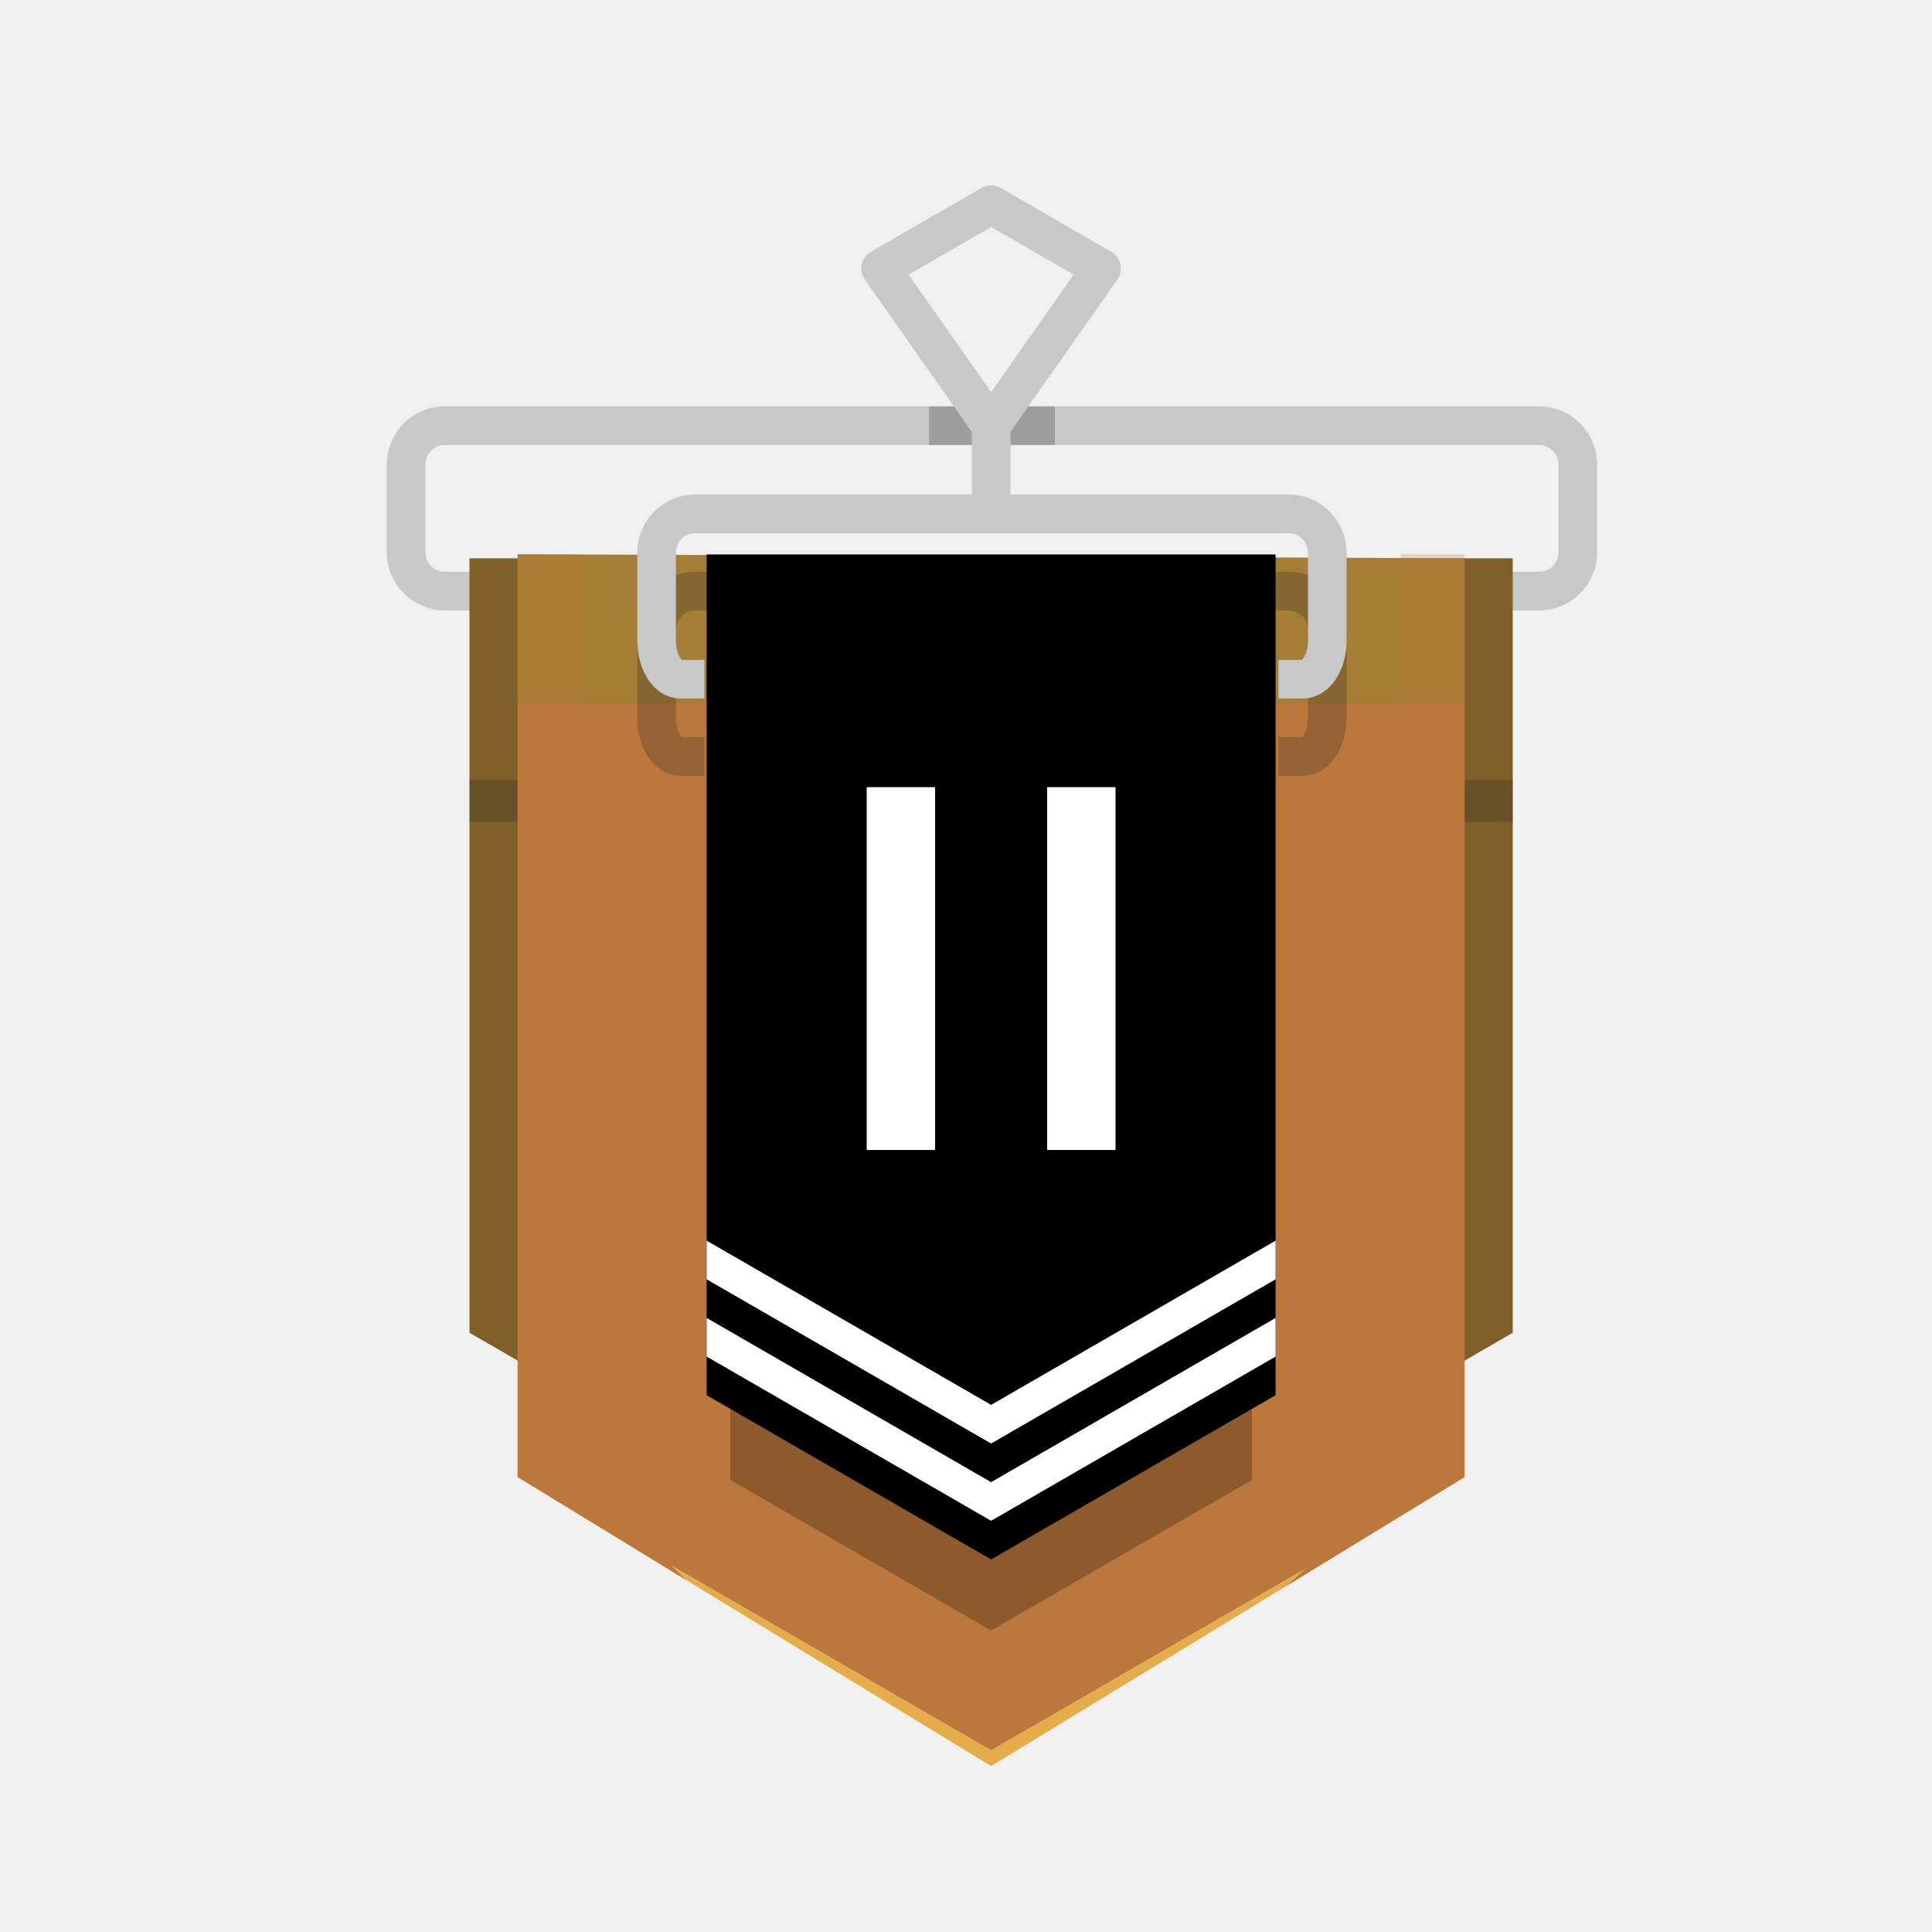
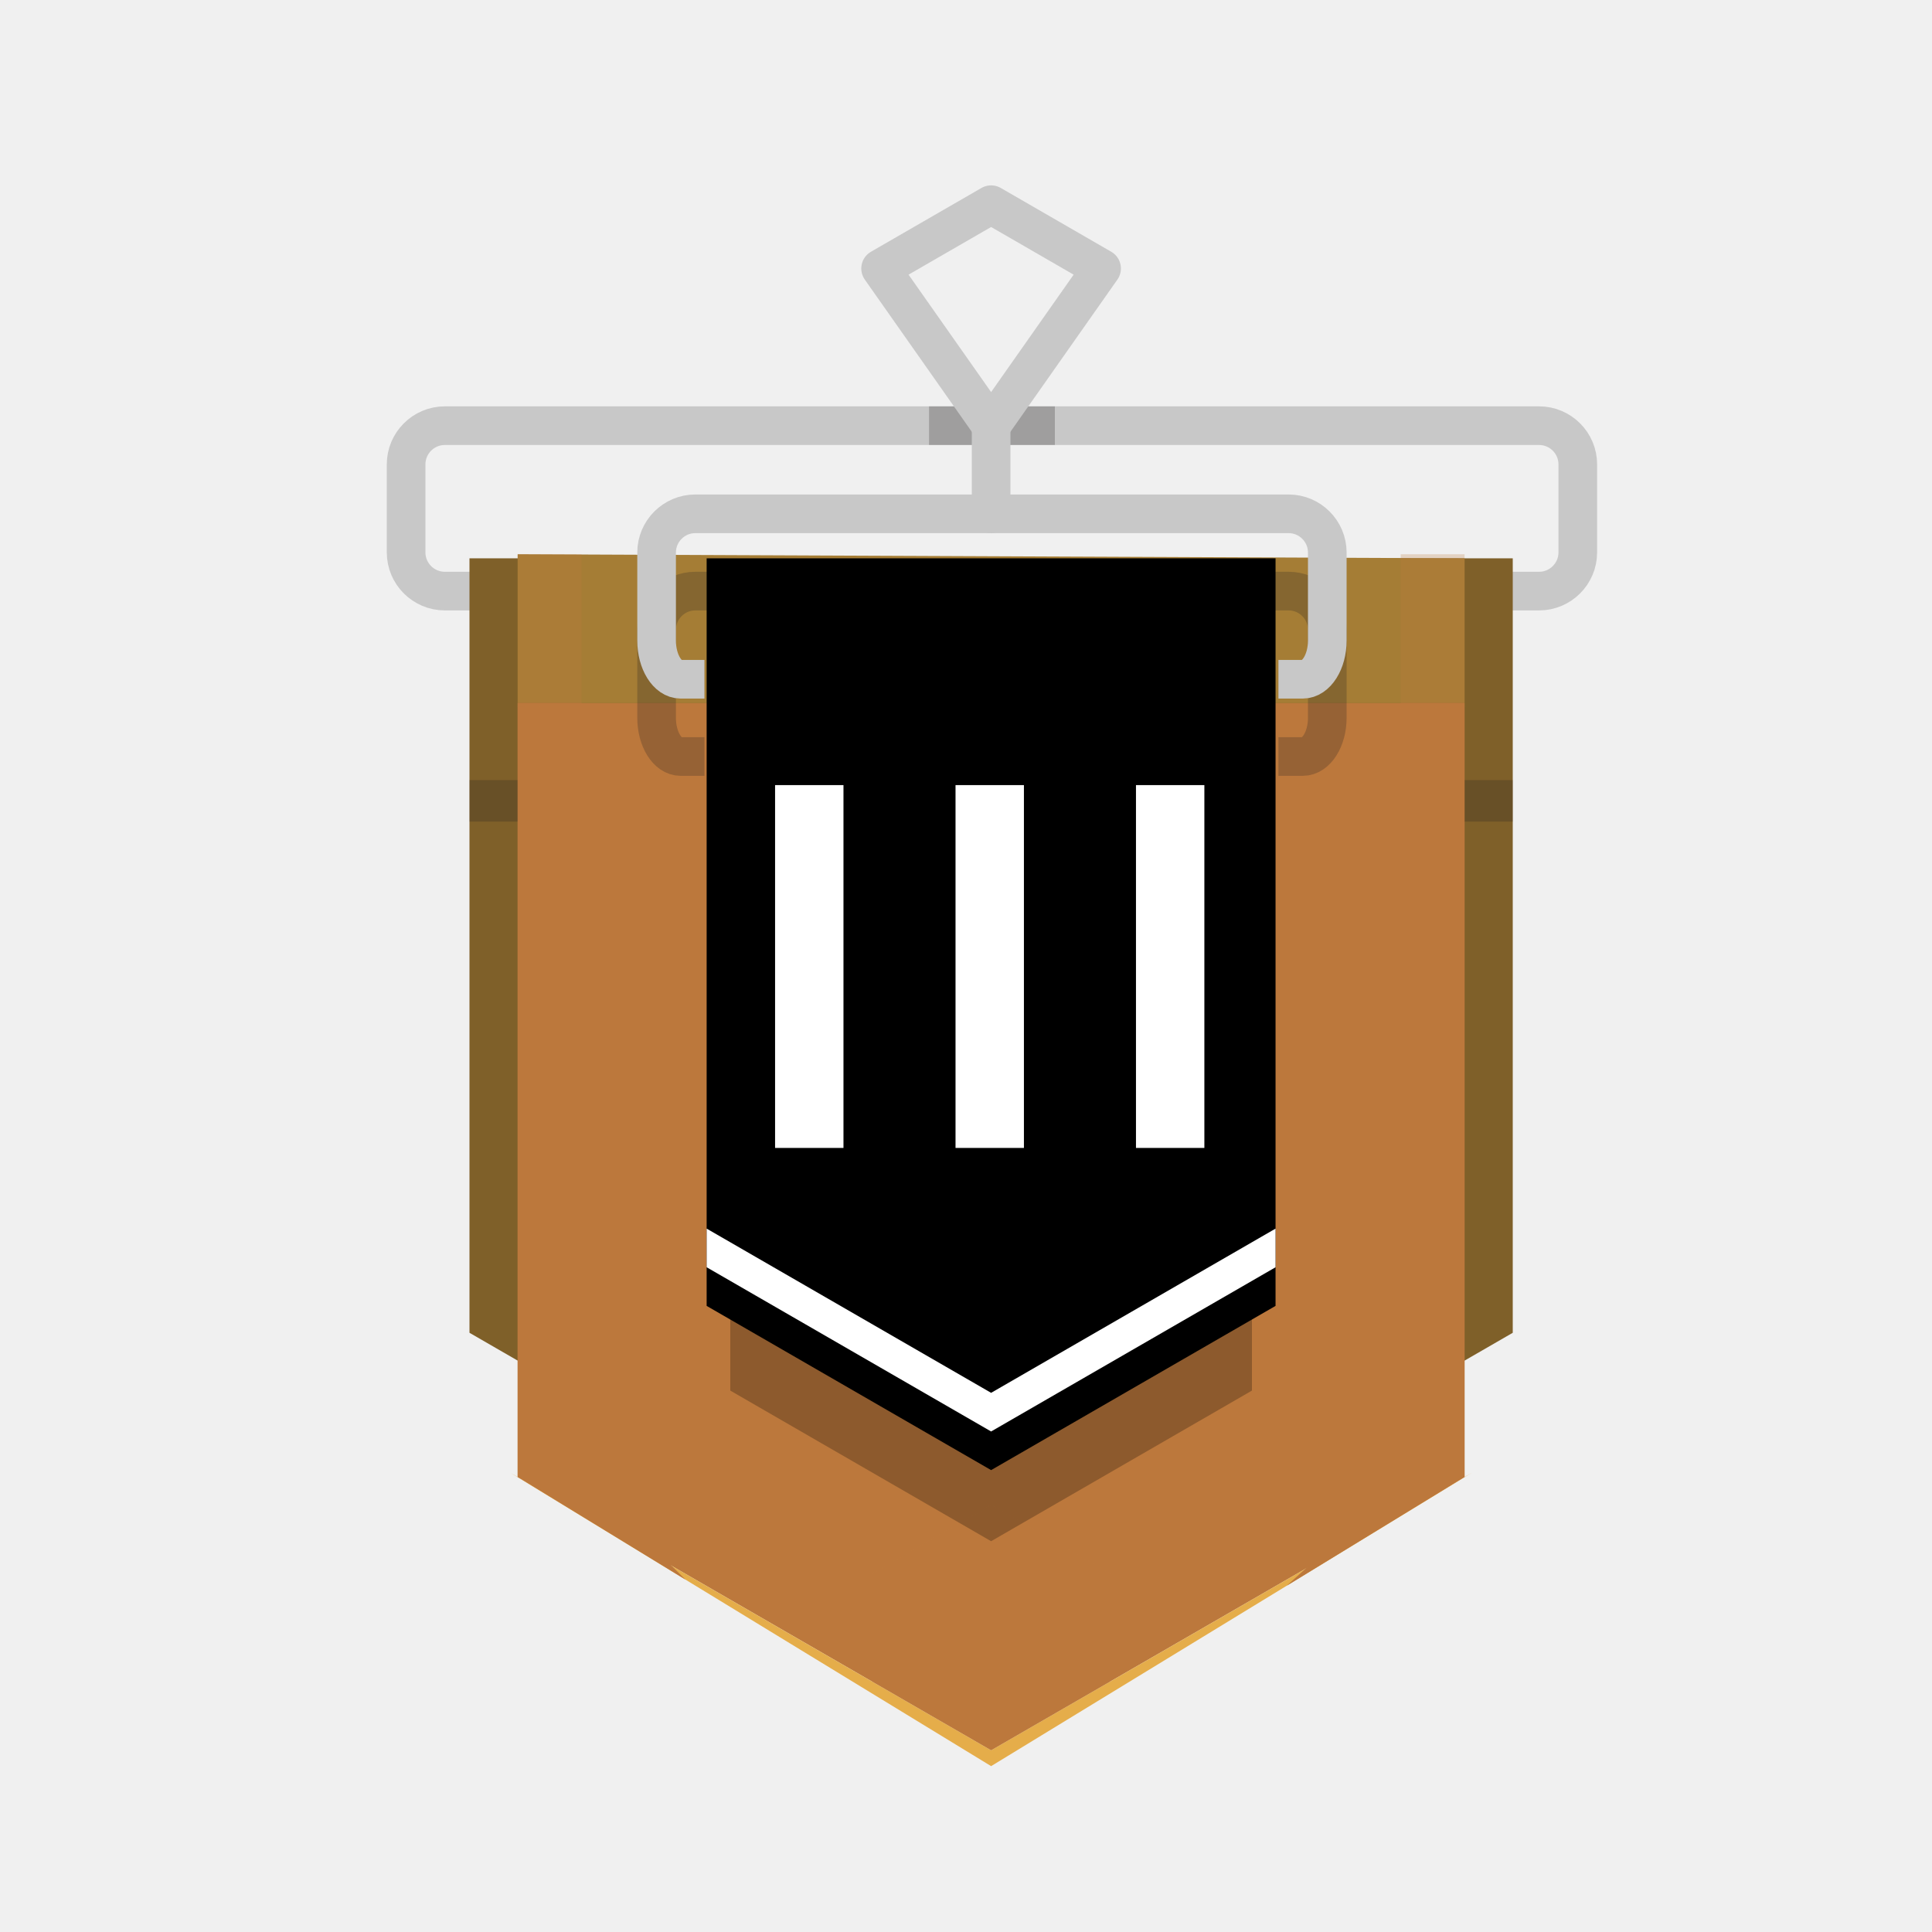
<svg xmlns="http://www.w3.org/2000/svg" xmlns:xlink="http://www.w3.org/1999/xlink" version="1.1" x="0px" y="0px" width="500px" height="500px" viewBox="0 0 500 500" enable-background="new 0 0 500 500" xml:space="preserve">
  <symbol id="League_x5F_Bronze_1_" viewBox="-250.5 -250.36 501 501">
    <polygon opacity="0" fill="#BC783C" points="173.2,-100.64 0,-200.64 -173.21,-100.64 -173.21,99.36 0,199.36 173.2,99.36  " />
    <g>
      <path fill="none" stroke="#C8C8C8" stroke-width="10" stroke-linecap="round" stroke-linejoin="round" stroke-miterlimit="10" d="    M141.83,99.36c5.5,0,10,4.5,10,10l0,22.81c0,5.5-4.5,10-10,10H-141.4c-5.5,0-10-4.5-10-10l0-22.81c0-5.5,4.5-10,10-10H141.83z" />
    </g>
    <polygon opacity="0" fill="none" stroke="#231F20" stroke-miterlimit="10" points="250,-249.86 -250,-249.86 -250,250.14    250,250.14  " />
    <polygon fill="#7F6029" points="-135,-92.59 0,-170.53 135,-92.59 135,107.84 -135,107.84  " />
    <polyline fill="#A57D35" points="122.53,107.84 122.53,70.38 -122.53,70.38 -122.53,108.9  " />
    <polygon fill="#BC783C" points="-122.53,-129.9 0,-200.64 122.53,-129.9 122.53,70.38 -122.53,70.38  " />
    <polygon opacity="0.25" fill="#231F20" points="-122.53,39.7 -135,39.7 -135,50.45 -122.53,50.45  " />
    <polygon opacity="0.25" fill="#231F20" points="135,39.7 122.53,39.7 122.53,50.45 135,50.45  " />
    <polygon fill="#E5AD4A" points="124.4,-128.82 0,-200.64 -124.41,-128.82 0,-204.74  " />
    <path fill="#BC783C" d="M-122.53-129.9l43.44-26.58L-106-129.59V70.38h-16.53V-129.9z M106,70.38v-201.72l-29.52-26.73l46.04,28.16   V70.38H106z" />
    <g>
      <g opacity="0.25">
        <path fill="none" stroke="#231F20" stroke-width="10" stroke-linejoin="round" stroke-miterlimit="10" d="M74.36,56.55     c0,0,2.84,0,6.32,0s6.32,4.5,6.32,10l0,22.81c0,5.5-4.5,10-10,10H-76.57c-5.5,0-10-4.5-10-10l0-22.81c0-5.5,2.79-10,6.19-10     s6.19,0,6.19,0" />
      </g>
      <g opacity="0.25">
        <line fill="none" stroke="#231F20" stroke-width="10" stroke-linejoin="round" stroke-miterlimit="10" x1="16.5" y1="142.17" x2="-16.07" y2="142.17" />
      </g>
      <line fill="none" stroke="#C8C8C8" stroke-width="10" stroke-linecap="round" stroke-linejoin="round" stroke-miterlimit="10" x1="0" y1="142.17" x2="0" y2="119.36" />
      <polygon fill="none" stroke="#C8C8C8" stroke-width="10" stroke-linecap="round" stroke-linejoin="round" stroke-miterlimit="10" points="    0,142.17 -28.6,182.85 0,199.36 28.59,182.85   " />
      <g>
        <path fill="none" stroke="#C8C8C8" stroke-width="10" stroke-linejoin="round" stroke-miterlimit="10" d="M74.36,76.55     c0,0,2.84,0,6.32,0s6.32,4.5,6.32,10l0,22.81c0,5.5-4.5,10-10,10H-76.57c-5.5,0-10-4.5-10-10l0-22.81c0-5.5,2.79-10,6.19-10     s6.19,0,6.19,0" />
      </g>
    </g>
    <path opacity="0.25" fill="#BC783C" d="M-106,69.46v39.44h-16.53V69.4 M122.53,69.4v39.5H106V69.12" />
    <polygon opacity="0.5" fill="#BC783C" points="-30.71,-154.88 0,-137.15 30.71,-154.88 30.71,-182.91 0,-200.64 -30.71,-182.91     " />
  </symbol>
-   <symbol id="Position_x5F_2" viewBox="-250.5 -250.5 501 501">
+   <symbol id="Position_x5F_3" viewBox="-250.5 -250.5 501 501">
    <polygon opacity="0" fill="none" stroke="#231F20" stroke-miterlimit="10" points="250,-250 -250,-250 -250,250 250,250  " />
+     <polygon opacity="0.25" points="67.5,-107.55 67.5,37.03 0,37.03 -67.5,37.03 -67.5,-107.55 0,-146.53  " />
    <polygon opacity="0" fill="none" stroke="#FF0000" stroke-width="10" stroke-miterlimit="10" points="-173.21,99.22 0,199.22    173.21,99.22 173.21,-100.78 0,-200.78 -173.21,-100.78  " />
-     <polygon opacity="0.25" points="67.5,-131.67 67.5,36.36 0,36.36 -67.5,36.36 -67.5,-131.67 0,-170.64  " />
+     <polygon opacity="0" fill="none" stroke="#FF0000" stroke-width="10" stroke-miterlimit="10" points="-142.03,-82.78 0,-0.78    142.03,-82.78 142.03,-82.78 0,-164.78 -142.03,-82.78  " />
    <g>
-       <polygon points="73.62,-109.75 73.62,107.84 0,107.84 -73.62,107.84 -73.62,-109.75 0,-152.25   " />
+       <polygon points="73.61,-85.63 73.61,107.84 0,107.84 -73.62,107.84 -73.62,-85.63 0,-128.13   " />
      <g>
-         <path fill="#FFFFFF" d="M-32.2-46.28v93.9h17.7v-93.9H-32.2z" />
-         <path fill="#FFFFFF" d="M14.5-46.28v93.9h17.7v-93.9H14.5z" />
+         <path fill="#FFFFFF" d="M-55.91-44.75v93.9h17.7v-93.9H-55.91z" />
+         <path fill="#FFFFFF" d="M-9.21-44.75v93.9h17.7v-93.9H-9.21z" />
+         <path fill="#FFFFFF" d="M37.49-44.75v93.9h17.7v-93.9H37.49z" />
      </g>
    </g>
-     <polygon fill="#FFFFFF" points="-73.62,-89.75 0,-132.25 73.62,-89.75 73.62,-99.75 0,-142.25 -73.62,-99.75  " />
-     <polygon fill="#FFFFFF" points="-73.62,-69.75 0,-112.25 73.62,-69.75 73.62,-79.75 0,-122.25 -73.62,-79.75  " />
+     <polygon fill="none" points="135,99.25 0,99.36 -135,99.25 -135,-122.84 0,-200.78 135,-122.84  " />
+     <polygon fill="#FFFFFF" points="-73.62,-65.63 0,-108.13 73.61,-65.63 73.61,-75.63 0,-118.13 -73.62,-75.63  " />
  </symbol>
  <symbol id="base" viewBox="-251.5 -251.36 503 503">
    <polygon fill="none" stroke="#231F20" stroke-width="3" stroke-miterlimit="10" points="250,-249.86 -250,-249.86 -250,250.14    250,250.14  " />
    <line fill="none" stroke="#231F20" stroke-width="3" stroke-miterlimit="10" x1="-250" y1="250.14" x2="250" y2="-249.86" />
    <line fill="none" stroke="#231F20" stroke-width="3" stroke-miterlimit="10" x1="250" y1="250.14" x2="-250" y2="-249.86" />
    <polygon fill="none" stroke="#FF0000" stroke-width="10" stroke-miterlimit="10" points="-173.21,99.36 0,199.36 173.21,99.36    173.21,-100.64 0,-200.64 -173.21,-100.64  " />
  </symbol>
  <g id="Layer_1" display="none">
</g>
  <g id="_x5B_HBE_x5D__-_Bg" display="none">
-     <rect x="-1381.68" y="-738.05" display="inline" fill="#3A3A3A" width="2615.48" height="4079.18" />
+     <rect x="-724.58" y="-738.05" display="inline" fill="#3A3A3A" width="2615.48" height="4079.18" />
  </g>
  <g id="_x5B_HBE_x5D__-_Struct" display="none">
    <g id="League_x5F_Bronze" display="inline">
	</g>
-     <use xlink:href="#base" width="503" height="503" id="XMLID_7_" x="-251.5" y="-251.36" transform="matrix(1 0 0 -1 256.5 252.333)" display="inline" overflow="visible" />
+     <use xlink:href="#base" width="503" height="503" id="XMLID_6_" x="-251.5" y="-251.36" transform="matrix(1 0 0 -1 256.5 252.334)" display="inline" overflow="visible" />
  </g>
  <g id="Bases">
    <g id="League_x5F_Diamond_x5F_Small">
      <g id="League_x5F_Diamond">
		</g>
    </g>
  </g>
  <g id="Compound">
    <g id="Rank_x5F_Copper_x5F_4_x5F_Small_1_">
      <g id="Rank_x5F_Copper_x5F_4_2_">
		</g>
    </g>
    <g id="Rank_x5F_Copper_x5F_4_x5F_Small_2_">
      <g id="Rank_x5F_Copper_x5F_4_3_">
		</g>
    </g>
    <g id="Rank_x5F_Copper_x5F_4_5_">
      <g id="League_x5F_Copper">
		</g>
    </g>
    <g id="Rank_x5F_Copper_x5F_4_x5F_Small_4_">
      <g id="Rank_x5F_Copper_x5F_4_6_">
		</g>
    </g>
    <g id="Rank_x5F_Copper_x5F_4_x5F_Small_3_">
      <g id="Rank_x5F_Copper_x5F_4_4_">
		</g>
    </g>
    <g id="Rank_x5F_Copper_x5F_4_x5F_Small">
      <g id="Rank_x5F_Copper_x5F_4">
		</g>
    </g>
    <g id="Position_x5F_1_x5F_Small">
      <g id="Position_x5F_1_1_">
		</g>
    </g>
    <g id="Rank_x5F_Copper_x5F_3">
	</g>
    <g id="Rank_x5F_Copper_x5F_2">
	</g>
    <g id="Rank_x5F_Copper_x5F_1">
	</g>
    <g id="Rank_x5F_Bronze_x5F_4">
	</g>
    <g id="Rank_x5F_Bronze_x5F_3">
+       <use xlink:href="#League_x5F_Bronze_1_" width="501" height="501" id="XMLID_124_" x="-250.5" y="-250.36" transform="matrix(1 0 0 -1 256.5 252.334)" overflow="visible" />
+       <use xlink:href="#Position_x5F_3" width="501" height="501" id="XMLID_44_" x="-250.5" y="-250.5" transform="matrix(1 0 0 -1 256.5 252.334)" overflow="visible" />
+     </g>
+     <g id="Rank_x5F_Bronze_x5F_2">
	</g>
-     <g id="Rank_x5F_Bronze_x5F_2">
-       <use xlink:href="#League_x5F_Bronze_1_" width="501" height="501" x="-250.5" y="-250.36" transform="matrix(1 0 0 -1 256.5 252.333)" overflow="visible" />
-       <use xlink:href="#Position_x5F_2" width="501" height="501" id="XMLID_43_" x="-250.5" y="-250.5" transform="matrix(1 0 0 -1 256.5 251.333)" overflow="visible" />
-     </g>
    <g id="Rank_x5F_Bronze_x5F_1">
	</g>
    <g id="Rank_x5F_Silver_x5F_4">
	</g>
    <g id="Rank_x5F_Silver_x5F_3">
	</g>
    <g id="Rank_x5F_Silver_x5F_2">
	</g>
    <g id="Rank_x5F_Silver_x5F_1">
	</g>
    <g id="Rank_x5F_Gold_x5F_4">
	</g>
    <g id="Rank_x5F_Gold_x5F_3">
	</g>
    <g id="Rank_x5F_Gold_x5F_2">
	</g>
    <g id="Rank_x5F_Gold_x5F_1">
	</g>
    <g id="Rank_x5F_Platinum_x5F_4">
	</g>
    <g id="Rank_x5F_Platinum_x5F_3">
	</g>
    <g id="Rank_x5F_Platinum_x5F_2">
	</g>
    <g id="Rank_x5F_Platinum_x5F_1">
      <g id="Position_x5F_1">
		</g>
    </g>
  </g>
</svg>
